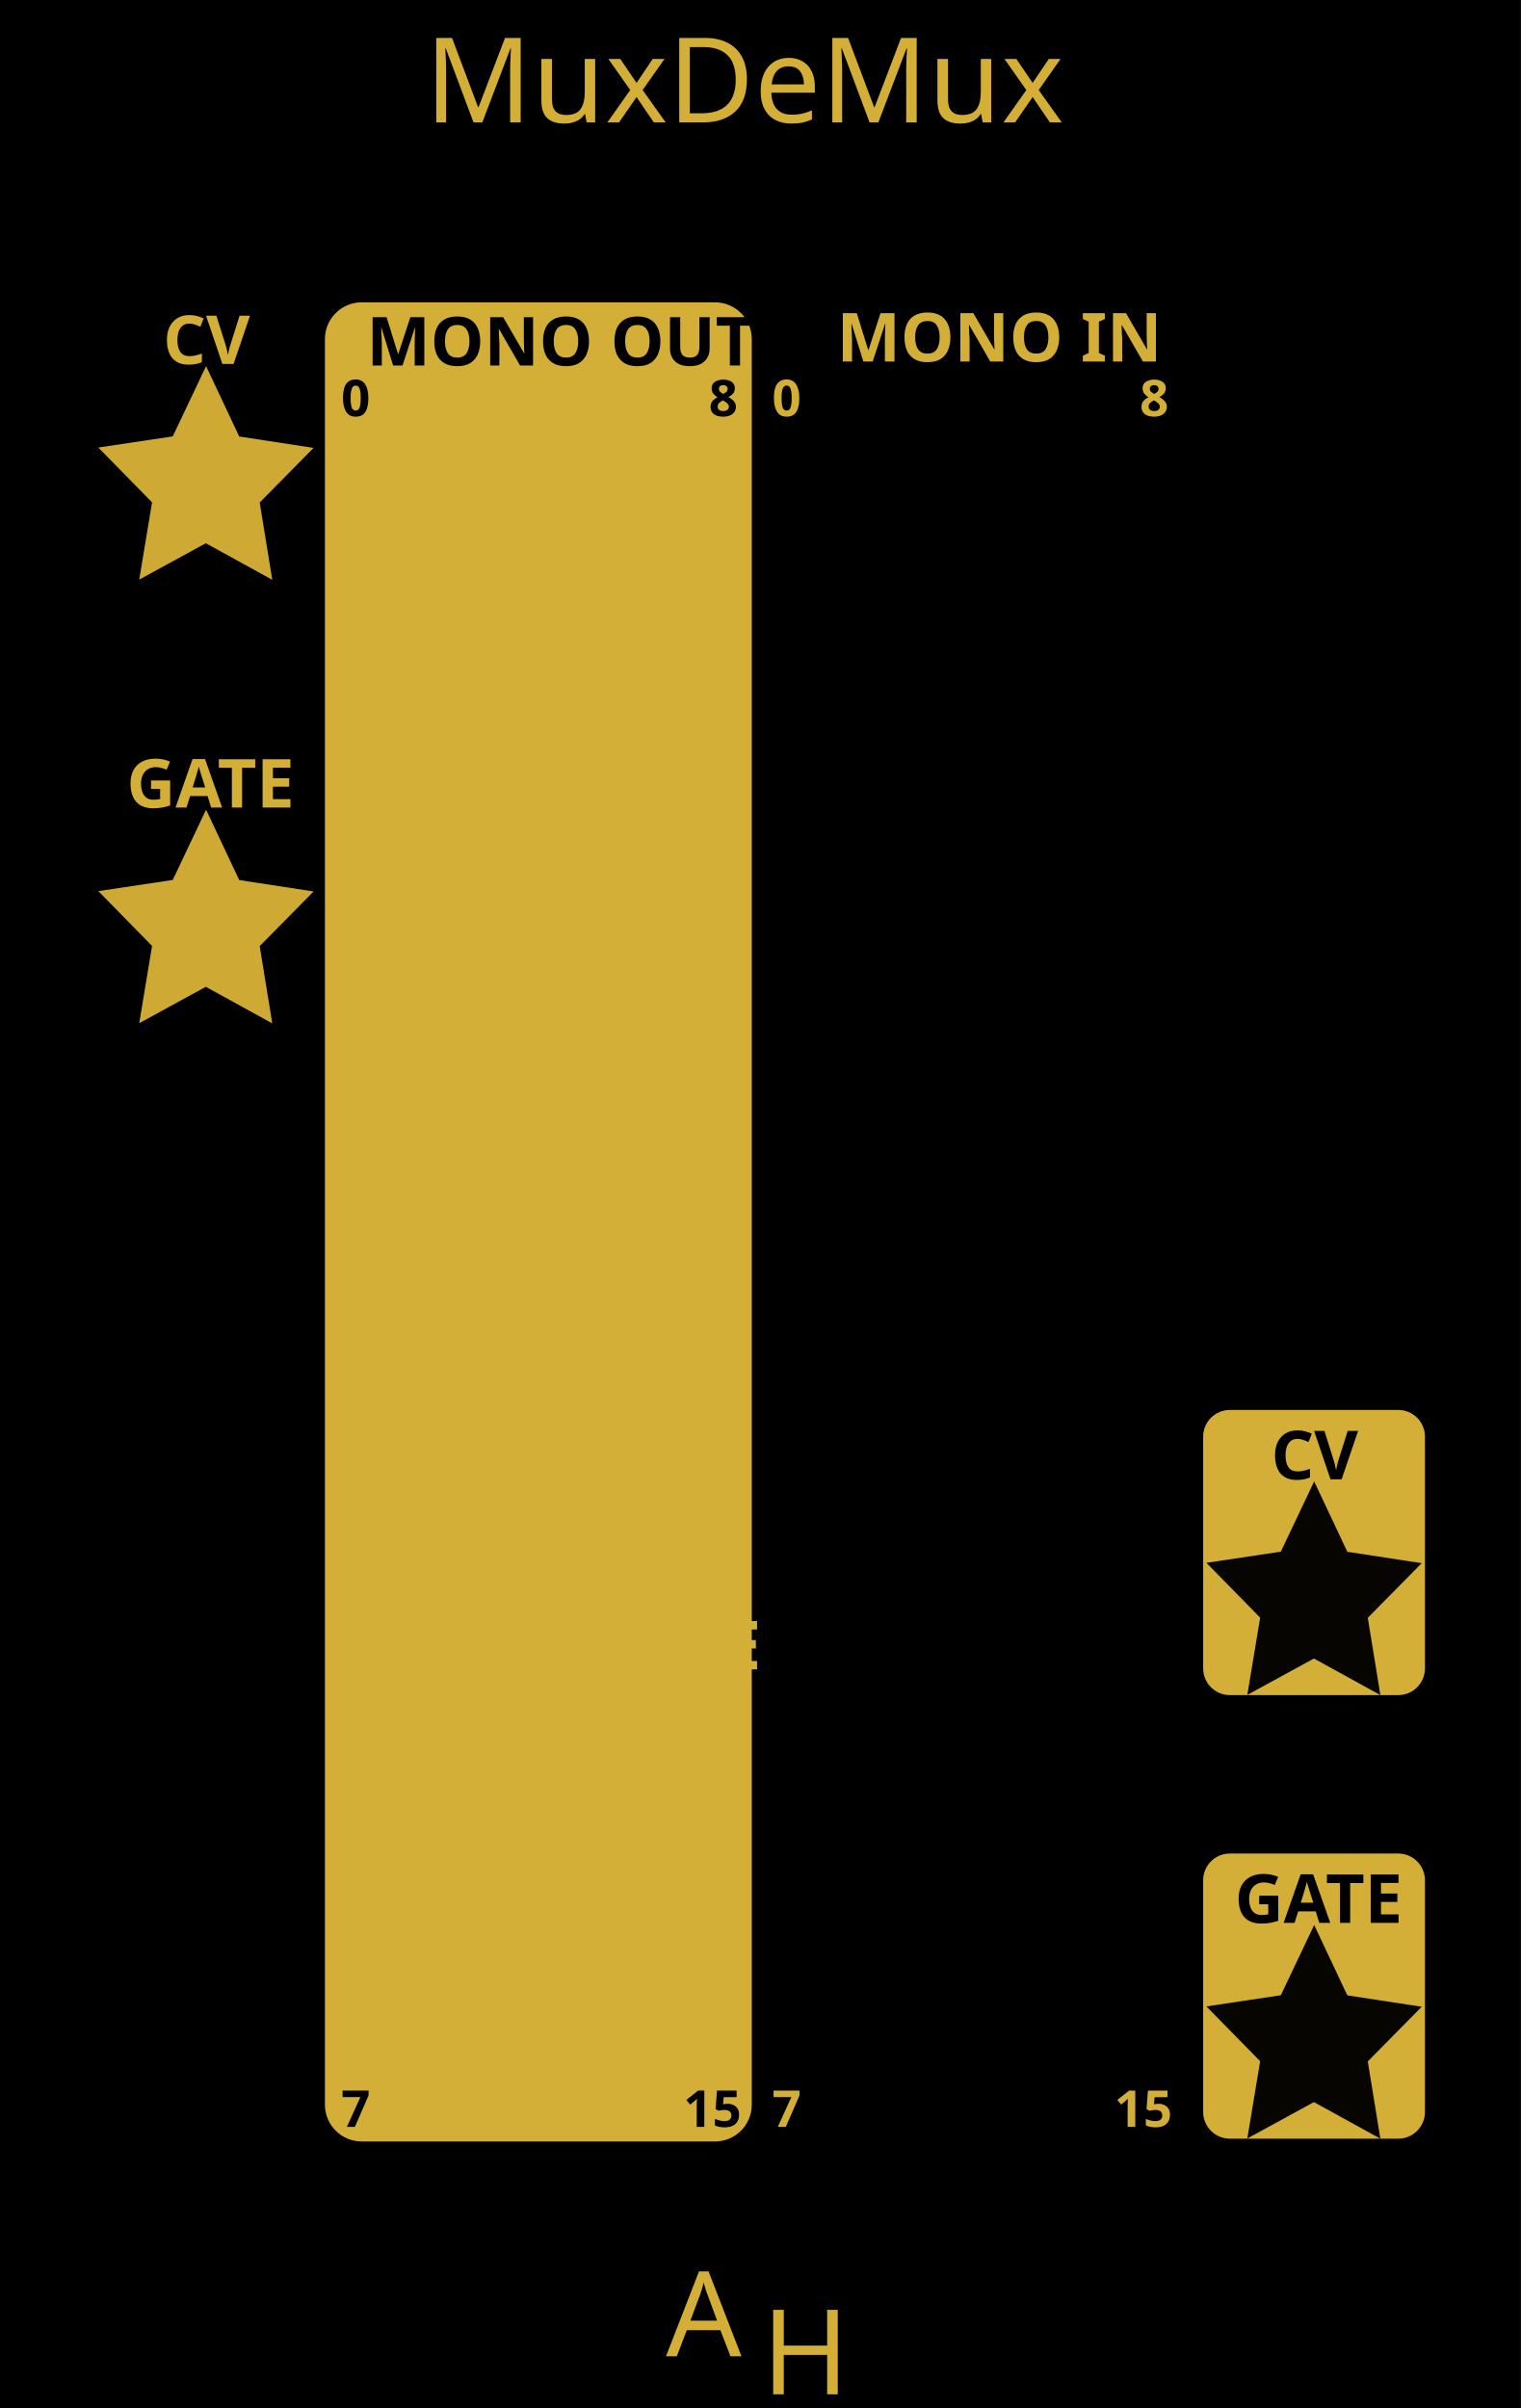
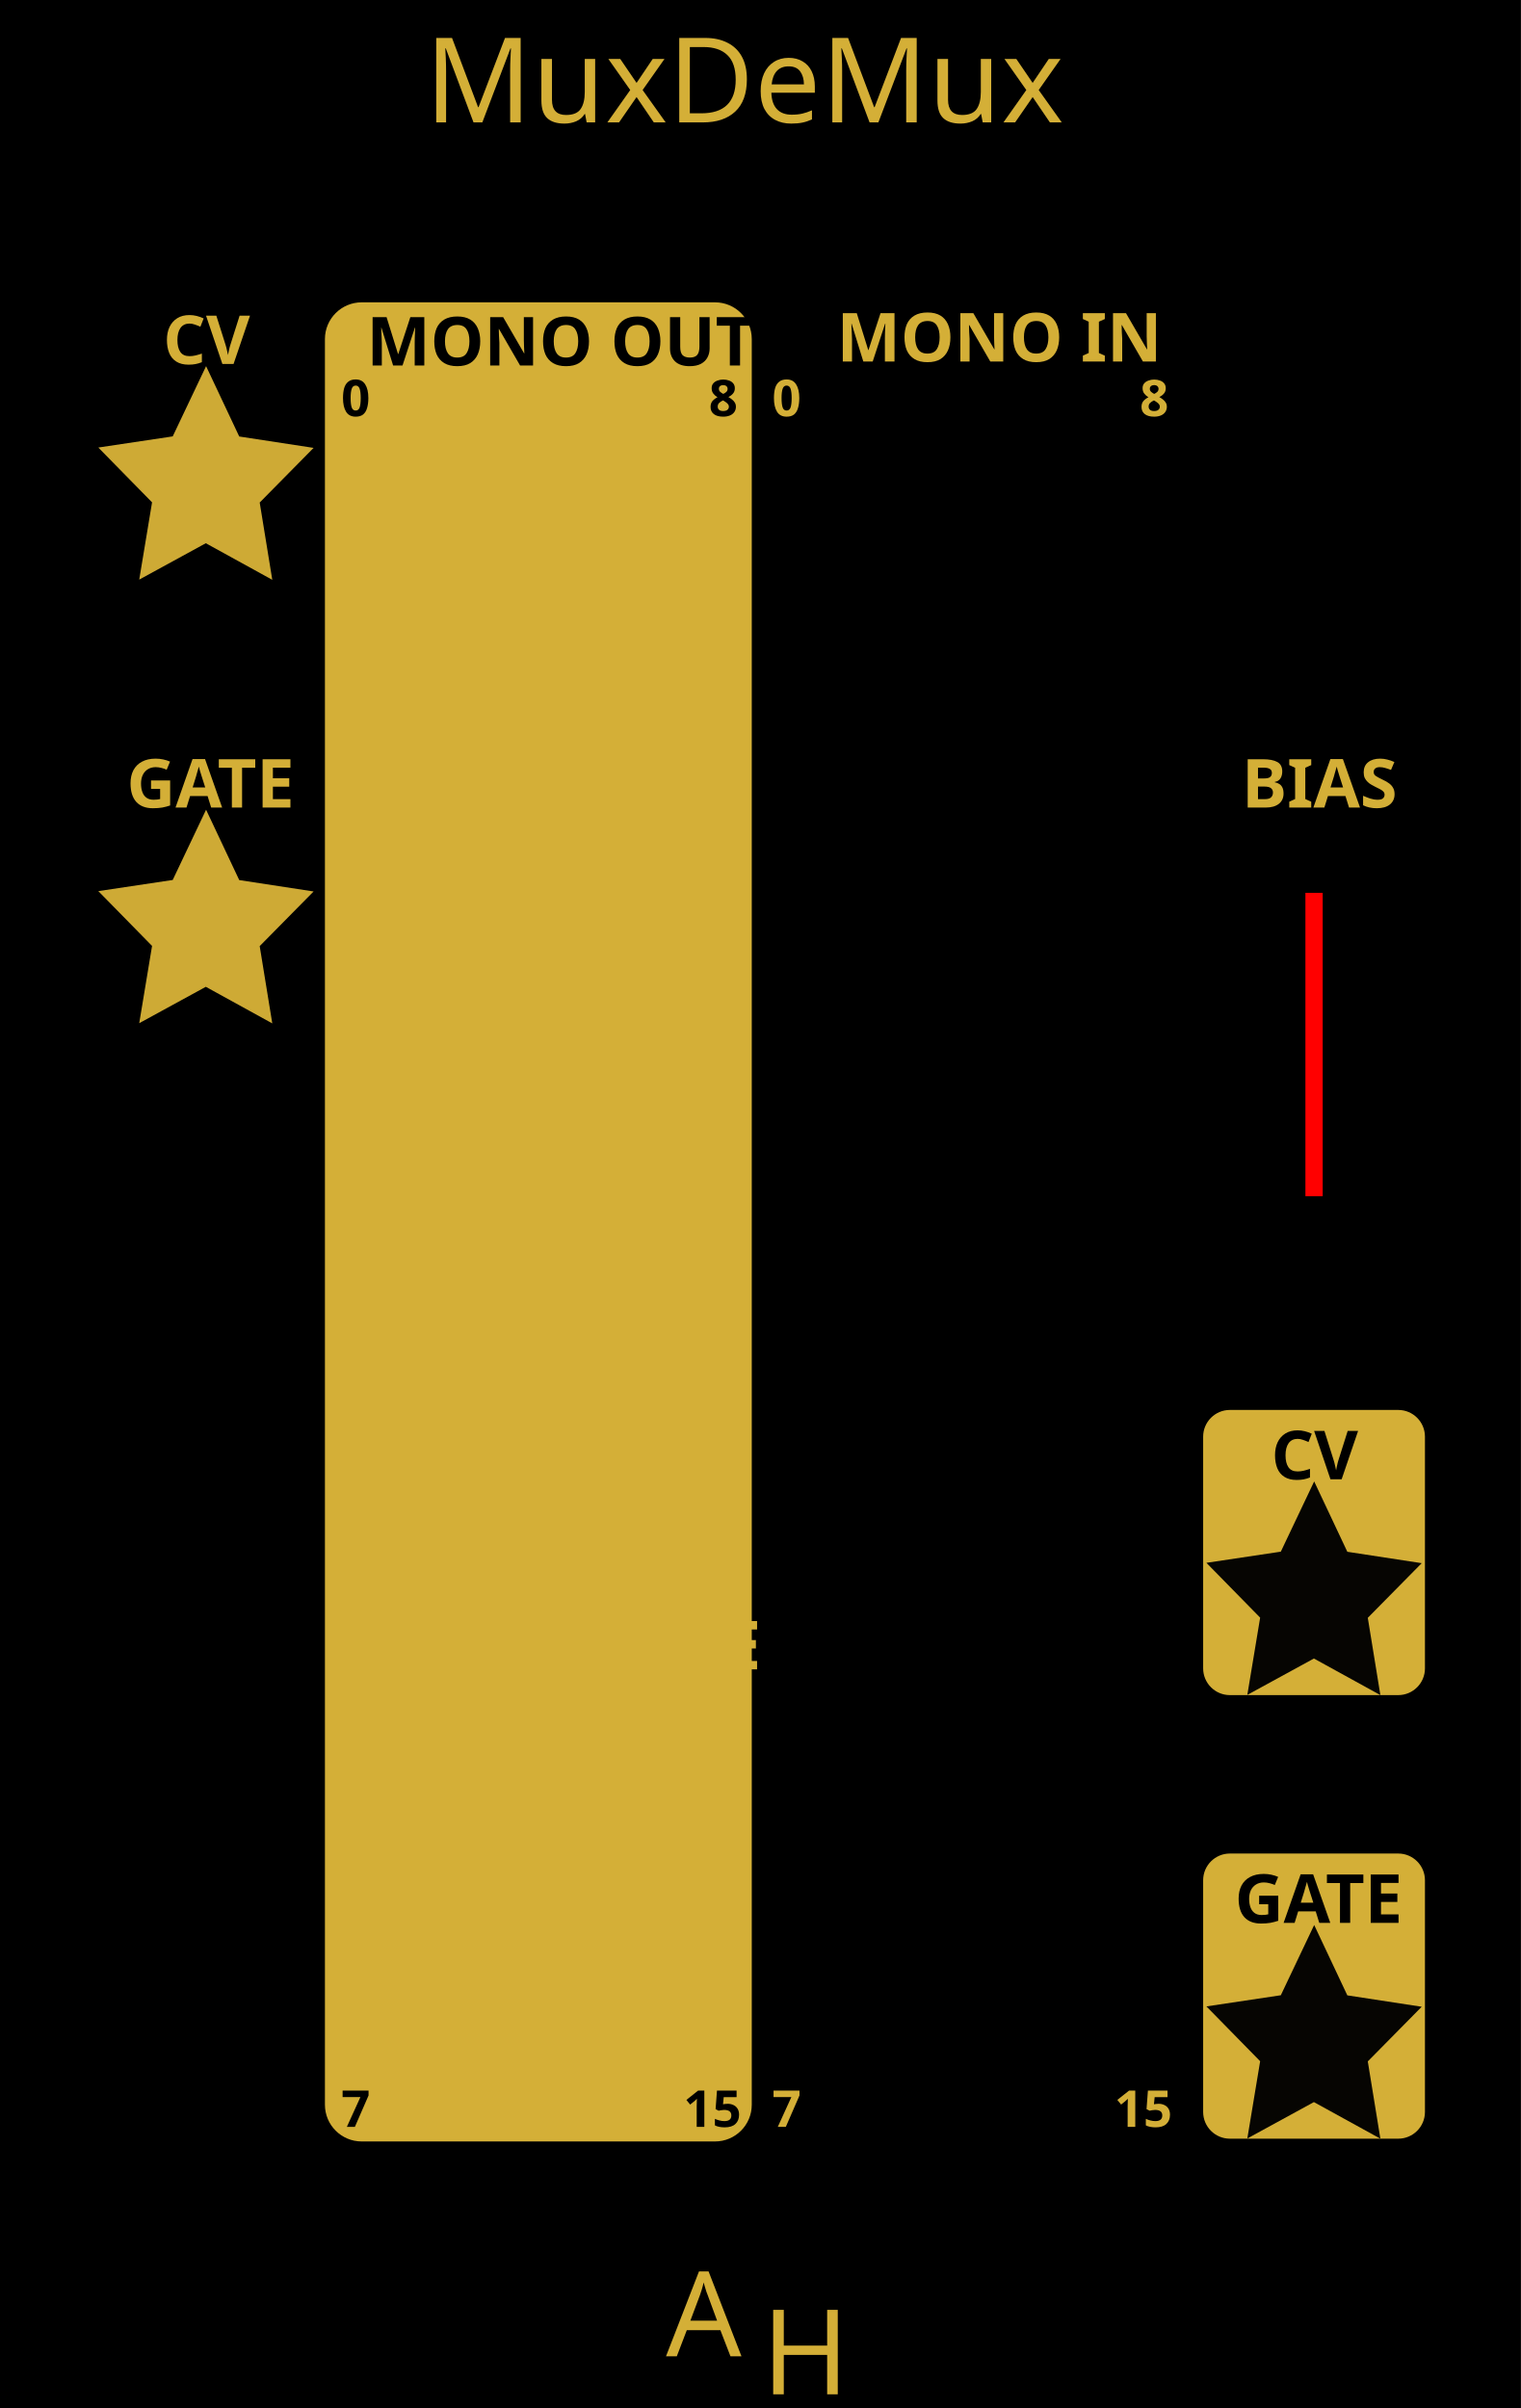
<svg xmlns="http://www.w3.org/2000/svg" xmlns:ns1="http://www.openswatchbook.org/uri/2009/osb" width="240" height="380" id="svg11791" version="1.1">
  <defs id="defs3">
    <marker orient="auto" refY="0" refX="0" id="DotM" style="overflow:visible">
      <path id="path4782" d="m -2.5,-1 c 0,2.76 -2.24,5 -5,5 -2.76,0 -5,-2.24 -5,-5 0,-2.76 2.24,-5 5,-5 2.76,0 5,2.24 5,5 z" style="fill-rule:evenodd;stroke:#000000;stroke-width:1pt" transform="matrix(0.4,0,0,0.4,2.96,0.4)" />
    </marker>
    <marker orient="auto" refY="0" refX="0" id="Arrow1Sstart" style="overflow:visible">
      <path id="path4730" d="M 0,0 5,-5 -12.5,0 5,5 Z" style="fill-rule:evenodd;stroke:#000000;stroke-width:1pt" transform="matrix(0.2,0,0,0.2,1.2,0)" />
    </marker>
    <marker orient="auto" refY="0" refX="0" id="Arrow2Mend" style="overflow:visible">
      <path id="path5158" style="fill-rule:evenodd;stroke-width:0.625;stroke-linejoin:round" d="M 8.719,4.034 -2.207,0.016 8.719,-4.002 c -1.745,2.372 -1.735,5.617 -6e-7,8.035 z" transform="scale(-0.6)" />
    </marker>
    <marker orient="auto" refY="0" refX="0" id="Arrow2Mstart" style="overflow:visible">
      <path id="path5155" style="fill-rule:evenodd;stroke-width:0.625;stroke-linejoin:round" d="M 8.719,4.034 -2.207,0.016 8.719,-4.002 c -1.745,2.372 -1.735,5.617 -6e-7,8.035 z" transform="scale(0.6)" />
    </marker>
    <marker orient="auto" refY="0" refX="0" id="Arrow1Mstart" style="overflow:visible">
      <path id="path6730" d="M 0,0 5,-5 -12.5,0 5,5 Z" style="fill-rule:evenodd;stroke:#000000;stroke-width:1pt" transform="matrix(0.4,0,0,0.4,4,0)" />
    </marker>
    <marker orient="auto" refY="0" refX="0" id="TriangleOutM" style="overflow:visible">
      <path id="path6869" d="M 5.77,0 -2.88,5 V -5 Z" style="fill-rule:evenodd;stroke:#000000;stroke-width:1pt" transform="scale(0.4)" />
    </marker>
    <marker orient="auto" refY="0" refX="0" id="TriangleOutS" style="overflow:visible">
      <path id="path6872" d="M 5.77,0 -2.88,5 V -5 Z" style="fill-rule:evenodd;stroke:#000000;stroke-width:1pt" transform="scale(0.2)" />
    </marker>
    <marker orient="auto" refY="0" refX="0" id="SquareL" style="overflow:visible">
      <path id="path7539" d="M -5,-5 V 5 H 5 V -5 Z" style="fill-rule:evenodd;stroke:#000000;stroke-width:1pt" transform="scale(0.8)" />
    </marker>
    <marker orient="auto" refY="0" refX="0" id="Arrow1Send" style="overflow:visible">
      <path id="path6739" d="M 0,0 5,-5 -12.5,0 5,5 Z" style="fill-rule:evenodd;stroke:#000000;stroke-width:1pt" transform="matrix(-0.2,0,0,-0.2,-1.2,0)" />
    </marker>
    <marker orient="auto" refY="0" refX="0" id="Arrow1Mend" style="overflow:visible">
      <path id="path6733" d="M 0,0 5,-5 -12.5,0 5,5 Z" style="fill-rule:evenodd;stroke:#000000;stroke-width:1pt" transform="matrix(-0.4,0,0,-0.4,-4,0)" />
    </marker>
    <marker orient="auto" refY="0" refX="0" id="Arrow1Lend" style="overflow:visible">
      <path id="path6727" d="M 0,0 5,-5 -12.5,0 5,5 Z" style="fill-rule:evenodd;stroke:#000000;stroke-width:1pt" transform="matrix(-0.8,0,0,-0.8,-10,0)" />
    </marker>
    <filter height="1" width="1" y="0" x="0" id="filter3998" style="color-interpolation-filters:sRGB">
      <feConvolveMatrix order="3 3" kernelMatrix="0 1 0 0 -2 0 0 1 0" in="SourceGraphic" divisor="1" targetX="1" targetY="1" preserveAlpha="true" result="result0" bias="0" id="feConvolveMatrix4000" />
    </filter>
    <filter height="1" width="1" y="0" x="0" id="filter3286" style="color-interpolation-filters:sRGB">
      <feFlood flood-color="rgb(128,128,128)" flood-opacity="0" result="result1" id="feFlood3288" />
      <feBlend result="result2" mode="normal" in2="SourceGraphic" id="feBlend3290" />
      <feComposite k4="0" k3="0" k1="0" result="result3" operator="arithmetic" k2="1" in2="SourceGraphic" id="feComposite3292" />
      <feComposite operator="in" in2="SourceGraphic" id="feComposite3294" />
    </filter>
    <clipPath clipPathUnits="userSpaceOnUse" id="clipPath6603">
      <path d="M 402,402 H 9515 V 13631 H 402 Z" id="path6605" style="clip-rule:evenodd" />
    </clipPath>
    <clipPath clipPathUnits="userSpaceOnUse" id="clipPath6613">
      <path d="M 402,402 H 9515 V 13631 H 402 Z" id="path6615" style="clip-rule:evenodd" />
    </clipPath>
    <clipPath clipPathUnits="userSpaceOnUse" id="clipPath6619">
      <path d="M 614,402 H 9303 V 6057 H 614 Z" id="path6621" style="clip-rule:evenodd" />
    </clipPath>
    <clipPath clipPathUnits="userSpaceOnUse" id="clipPath6290">
      <path d="M 402,402 H 9515 V 13631 H 402 Z" id="path6292" style="clip-rule:evenodd" />
    </clipPath>
    <clipPath clipPathUnits="userSpaceOnUse" id="clipPath6300">
      <path d="M 402,402 H 9515 V 13631 H 402 Z" id="path6302" style="clip-rule:evenodd" />
    </clipPath>
    <clipPath clipPathUnits="userSpaceOnUse" id="clipPath6306">
      <path d="M 614,402 H 9303 V 6655 H 614 Z" id="path6308" style="clip-rule:evenodd" />
    </clipPath>
    <clipPath clipPathUnits="userSpaceOnUse" id="clipPath5977">
      <path d="M 402,402 H 9515 V 13631 H 402 Z" id="path5979" style="clip-rule:evenodd" />
    </clipPath>
    <clipPath clipPathUnits="userSpaceOnUse" id="clipPath5987">
      <path d="M 402,402 H 9515 V 13631 H 402 Z" id="path5989" style="clip-rule:evenodd" />
    </clipPath>
    <clipPath clipPathUnits="userSpaceOnUse" id="clipPath5993">
      <path d="M 614,402 H 9303 V 6645 H 614 Z" id="path5995" style="clip-rule:evenodd" />
    </clipPath>
    <clipPath clipPathUnits="userSpaceOnUse" id="clipPath5664">
      <path d="M 402,402 H 9515 V 13631 H 402 Z" id="path5666" style="clip-rule:evenodd" />
    </clipPath>
    <clipPath clipPathUnits="userSpaceOnUse" id="clipPath5674">
      <path d="M 402,402 H 9515 V 13631 H 402 Z" id="path5676" style="clip-rule:evenodd" />
    </clipPath>
    <clipPath clipPathUnits="userSpaceOnUse" id="clipPath5680">
      <path d="M 614,402 H 9303 V 6655 H 614 Z" id="path5682" style="clip-rule:evenodd" />
    </clipPath>
    <clipPath clipPathUnits="userSpaceOnUse" id="clipPath5363">
      <path d="M 402,402 H 9515 V 13631 H 402 Z" id="path5365" style="clip-rule:evenodd" />
    </clipPath>
    <clipPath clipPathUnits="userSpaceOnUse" id="clipPath5373">
      <path d="M 402,402 H 9515 V 13631 H 402 Z" id="path5375" style="clip-rule:evenodd" />
    </clipPath>
    <clipPath clipPathUnits="userSpaceOnUse" id="clipPath5379">
      <path d="M 614,402 H 9303 V 6051 H 614 Z" id="path5381" style="clip-rule:evenodd" />
    </clipPath>
    <clipPath clipPathUnits="userSpaceOnUse" id="clipPath5062">
      <path d="M 402,402 H 9515 V 13631 H 402 Z" id="path5064" style="clip-rule:evenodd" />
    </clipPath>
    <clipPath clipPathUnits="userSpaceOnUse" id="clipPath5072">
      <path d="M 402,402 H 9515 V 13631 H 402 Z" id="path5074" style="clip-rule:evenodd" />
    </clipPath>
    <clipPath clipPathUnits="userSpaceOnUse" id="clipPath5078">
      <path d="M 614,402 H 9303 V 6051 H 614 Z" id="path5080" style="clip-rule:evenodd" />
    </clipPath>
    <clipPath clipPathUnits="userSpaceOnUse" id="clipPath4761">
      <path d="M 402,402 H 9515 V 13631 H 402 Z" id="path4763" style="clip-rule:evenodd" />
    </clipPath>
    <clipPath clipPathUnits="userSpaceOnUse" id="clipPath4771">
      <path d="M 402,402 H 9515 V 13631 H 402 Z" id="path4773" style="clip-rule:evenodd" />
    </clipPath>
    <clipPath clipPathUnits="userSpaceOnUse" id="clipPath4777">
      <path d="M 614,402 H 9303 V 6051 H 614 Z" id="path4779" style="clip-rule:evenodd" />
    </clipPath>
    <clipPath clipPathUnits="userSpaceOnUse" id="clipPath4159">
      <path d="M 402,402 H 9515 V 13631 H 402 Z" id="path4161" style="clip-rule:evenodd" />
    </clipPath>
    <clipPath clipPathUnits="userSpaceOnUse" id="clipPath4169">
      <path d="M 402,402 H 9515 V 13631 H 402 Z" id="path4171" style="clip-rule:evenodd" />
    </clipPath>
    <clipPath clipPathUnits="userSpaceOnUse" id="clipPath4175">
      <path d="M 614,402 H 9303 V 6051 H 614 Z" id="path4177" style="clip-rule:evenodd" />
    </clipPath>
    <linearGradient ns1:paint="solid" id="linearGradient8170">
      <stop id="stop8172" offset="0" style="stop-color:#000000;stop-opacity:1;" />
    </linearGradient>
    <filter height="1" width="1" y="0" x="0" id="filter3998-0" style="color-interpolation-filters:sRGB">
      <feConvolveMatrix order="3 3" kernelMatrix="0 1 0 0 -2 0 0 1 0" in="SourceGraphic" divisor="1" targetX="1" targetY="1" preserveAlpha="true" result="result0" bias="0" id="feConvolveMatrix4000-2" />
    </filter>
    <filter height="1" width="1" y="0" x="0" id="filter3286-2" style="color-interpolation-filters:sRGB">
      <feFlood flood-color="rgb(128,128,128)" flood-opacity="0" result="result1" id="feFlood3288-2" />
      <feBlend result="result2" mode="normal" in2="SourceGraphic" id="feBlend3290-7" />
      <feComposite k4="0" k3="0" k1="0" result="result3" operator="arithmetic" k2="1" in2="SourceGraphic" id="feComposite3292-9" />
      <feComposite operator="in" in2="SourceGraphic" id="feComposite3294-7" />
    </filter>
    <clipPath clipPathUnits="userSpaceOnUse" id="clipPath6603-6">
      <path d="M 402,402 H 9515 V 13631 H 402 Z" id="path6605-9" style="clip-rule:evenodd" />
    </clipPath>
    <clipPath clipPathUnits="userSpaceOnUse" id="clipPath6613-4">
      <path d="M 402,402 H 9515 V 13631 H 402 Z" id="path6615-8" style="clip-rule:evenodd" />
    </clipPath>
    <clipPath clipPathUnits="userSpaceOnUse" id="clipPath6619-1">
      <path d="M 614,402 H 9303 V 6057 H 614 Z" id="path6621-7" style="clip-rule:evenodd" />
    </clipPath>
    <clipPath clipPathUnits="userSpaceOnUse" id="clipPath6290-7">
      <path d="M 402,402 H 9515 V 13631 H 402 Z" id="path6292-5" style="clip-rule:evenodd" />
    </clipPath>
    <clipPath clipPathUnits="userSpaceOnUse" id="clipPath6300-0">
      <path d="M 402,402 H 9515 V 13631 H 402 Z" id="path6302-9" style="clip-rule:evenodd" />
    </clipPath>
    <clipPath clipPathUnits="userSpaceOnUse" id="clipPath6306-6">
      <path d="M 614,402 H 9303 V 6655 H 614 Z" id="path6308-7" style="clip-rule:evenodd" />
    </clipPath>
    <clipPath clipPathUnits="userSpaceOnUse" id="clipPath5977-5">
      <path d="M 402,402 H 9515 V 13631 H 402 Z" id="path5979-9" style="clip-rule:evenodd" />
    </clipPath>
    <clipPath clipPathUnits="userSpaceOnUse" id="clipPath5987-8">
      <path d="M 402,402 H 9515 V 13631 H 402 Z" id="path5989-4" style="clip-rule:evenodd" />
    </clipPath>
    <clipPath clipPathUnits="userSpaceOnUse" id="clipPath5993-8">
      <path d="M 614,402 H 9303 V 6645 H 614 Z" id="path5995-7" style="clip-rule:evenodd" />
    </clipPath>
    <clipPath clipPathUnits="userSpaceOnUse" id="clipPath5664-9">
      <path d="M 402,402 H 9515 V 13631 H 402 Z" id="path5666-9" style="clip-rule:evenodd" />
    </clipPath>
    <clipPath clipPathUnits="userSpaceOnUse" id="clipPath5674-5">
      <path d="M 402,402 H 9515 V 13631 H 402 Z" id="path5676-5" style="clip-rule:evenodd" />
    </clipPath>
    <clipPath clipPathUnits="userSpaceOnUse" id="clipPath5680-8">
      <path d="M 614,402 H 9303 V 6655 H 614 Z" id="path5682-9" style="clip-rule:evenodd" />
    </clipPath>
    <clipPath clipPathUnits="userSpaceOnUse" id="clipPath5363-3">
      <path d="M 402,402 H 9515 V 13631 H 402 Z" id="path5365-2" style="clip-rule:evenodd" />
    </clipPath>
    <clipPath clipPathUnits="userSpaceOnUse" id="clipPath5373-7">
      <path d="M 402,402 H 9515 V 13631 H 402 Z" id="path5375-5" style="clip-rule:evenodd" />
    </clipPath>
    <clipPath clipPathUnits="userSpaceOnUse" id="clipPath5379-4">
      <path d="M 614,402 H 9303 V 6051 H 614 Z" id="path5381-8" style="clip-rule:evenodd" />
    </clipPath>
    <clipPath clipPathUnits="userSpaceOnUse" id="clipPath5062-2">
      <path d="M 402,402 H 9515 V 13631 H 402 Z" id="path5064-2" style="clip-rule:evenodd" />
    </clipPath>
    <clipPath clipPathUnits="userSpaceOnUse" id="clipPath5072-4">
      <path d="M 402,402 H 9515 V 13631 H 402 Z" id="path5074-9" style="clip-rule:evenodd" />
    </clipPath>
    <clipPath clipPathUnits="userSpaceOnUse" id="clipPath5078-8">
      <path d="M 614,402 H 9303 V 6051 H 614 Z" id="path5080-7" style="clip-rule:evenodd" />
    </clipPath>
    <clipPath clipPathUnits="userSpaceOnUse" id="clipPath4761-5">
      <path d="M 402,402 H 9515 V 13631 H 402 Z" id="path4763-2" style="clip-rule:evenodd" />
    </clipPath>
    <clipPath clipPathUnits="userSpaceOnUse" id="clipPath4771-1">
      <path d="M 402,402 H 9515 V 13631 H 402 Z" id="path4773-7" style="clip-rule:evenodd" />
    </clipPath>
    <clipPath clipPathUnits="userSpaceOnUse" id="clipPath4777-0">
      <path d="M 614,402 H 9303 V 6051 H 614 Z" id="path4779-9" style="clip-rule:evenodd" />
    </clipPath>
    <clipPath clipPathUnits="userSpaceOnUse" id="clipPath4159-1">
      <path d="M 402,402 H 9515 V 13631 H 402 Z" id="path4161-2" style="clip-rule:evenodd" />
    </clipPath>
    <clipPath clipPathUnits="userSpaceOnUse" id="clipPath4169-5">
      <path d="M 402,402 H 9515 V 13631 H 402 Z" id="path4171-5" style="clip-rule:evenodd" />
    </clipPath>
    <clipPath clipPathUnits="userSpaceOnUse" id="clipPath4175-8">
      <path d="M 614,402 H 9303 V 6051 H 614 Z" id="path4177-8" style="clip-rule:evenodd" />
    </clipPath>
    <linearGradient ns1:paint="solid" id="linearGradient8170-5">
      <stop id="stop8172-0" offset="0" style="stop-color:#000000;stop-opacity:1;" />
    </linearGradient>
    <clipPath id="clip89">
      <rect id="rect4864" height="19" width="18" x="0" y="0" />
    </clipPath>
    <clipPath id="clip90">
      <path id="path4861" d="m 0.898,0.129 h 16.25 v 17.883 h -16.25 z m 0,0" />
    </clipPath>
    <mask id="mask44">
      <g transform="matrix(0.2645833,0,0,0.2645833,89.35879,128.5777)" id="g4858" style="filter:url(#alpha)">
        <rect id="rect4856" style="fill:#000000;fill-opacity:0.15;stroke:none" height="3351.5" width="3052.87" y="0" x="0" />
      </g>
    </mask>
    <filter height="1" width="1" y="0" x="0" filterUnits="objectBoundingBox" id="alpha">
      <feColorMatrix id="feColorMatrix4149" values="0 0 0 0 1 0 0 0 0 1 0 0 0 0 1 0 0 0 1 0" in="SourceGraphic" type="matrix" />
    </filter>
    <clipPath id="clipPath17821">
      <rect id="rect17819" height="19" width="18" x="0" y="0" />
    </clipPath>
    <clipPath id="clipPath17825">
      <path id="path17823" d="m 0.898,0.129 h 16.25 v 17.883 h -16.25 z m 0,0" />
    </clipPath>
    <clipPath id="clip87">
      <rect id="rect4848" height="26" width="24" x="0" y="0" />
    </clipPath>
    <clipPath id="clip88">
      <path id="path4845" d="m 0.684,0.922 h 22.68 v 24.938 H 0.684 Z m 0,0" />
    </clipPath>
    <mask id="mask43">
      <g transform="matrix(0.2645833,0,0,0.2645833,89.35879,128.5777)" id="g4842" style="filter:url(#alpha)">
        <rect id="rect4840" style="fill:#000000;fill-opacity:0.15;stroke:none" height="3351.5" width="3052.87" y="0" x="0" />
      </g>
    </mask>
    <filter height="1" width="1" y="0" x="0" filterUnits="objectBoundingBox" id="filter17836">
      <feColorMatrix id="feColorMatrix17834" values="0 0 0 0 1 0 0 0 0 1 0 0 0 0 1 0 0 0 1 0" in="SourceGraphic" type="matrix" />
    </filter>
    <clipPath id="clipPath17840">
      <rect id="rect17838" height="26" width="24" x="0" y="0" />
    </clipPath>
    <clipPath id="clipPath17844">
      <path id="path17842" d="m 0.684,0.922 h 22.68 v 24.938 H 0.684 Z m 0,0" />
    </clipPath>
  </defs>
  <g id="layer2" style="display:inline" transform="translate(0.01175524,-74.38676)">
    <rect style="fill:#000000;fill-opacity:1;stroke-width:16.21" id="rect7953" width="240" height="380" x="-0.012" y="74.387" ry="0" />
    <g style="font-style:normal;font-variant:normal;font-weight:bold;font-stretch:condensed;font-size:24px;line-height:125%;font-family:Miso;-inkscape-font-specification:'Miso Bold Condensed';letter-spacing:-0.06px;word-spacing:0px;fill:#000000;fill-opacity:1;stroke:none" id="text4395" transform="matrix(0.8346288,0,0,0.8346288,-0.00194398,75.14247)" />
    <g transform="matrix(0.8346288,0,0,0.8346288,-0.00194398,76.32542)" style="font-style:normal;font-variant:normal;font-weight:normal;font-stretch:normal;font-size:16px;line-height:125%;font-family:Nasalization;-inkscape-font-specification:Nasalization;letter-spacing:0px;word-spacing:0px;fill:#000000;fill-opacity:1;stroke:none" id="text20106" />
    <g style="font-style:normal;font-variant:normal;font-weight:bold;font-stretch:condensed;font-size:14px;line-height:125%;font-family:Miso;-inkscape-font-specification:'Miso Bold Condensed';letter-spacing:-0.06px;word-spacing:0px;fill:#000000;fill-opacity:1;stroke:none" id="flowRoot7367" transform="matrix(0.8346288,0,0,0.8346288,-0.00194398,75.14247)" />
    <g transform="matrix(0.8346288,0,0,0.8346288,-0.00194398,76.32542)" style="font-style:normal;font-variant:normal;font-weight:bold;font-stretch:condensed;font-size:14px;line-height:125%;font-family:Miso;-inkscape-font-specification:'Miso Bold Condensed';letter-spacing:0px;word-spacing:0px;fill:#000000;fill-opacity:1;stroke:none" id="text10240" />
    <g style="display:inline;fill:#ffffff;fill-opacity:1" transform="matrix(0.8346288,0,0,0.8346288,-34.48847,235.1078)" id="g4020" />
    <text id="text7961" y="93.702" x="67.019" style="font-style:normal;font-weight:normal;font-size:40px;line-height:1.25;font-family:sans-serif;letter-spacing:0px;word-spacing:0px;fill:#d4af37;fill-opacity:1;stroke:none" xml:space="preserve">
      <tspan style="font-style:normal;font-variant:normal;font-weight:normal;font-stretch:normal;font-size:18.667px;font-family:'Cooper Black';-inkscape-font-specification:'Cooper Black, Normal';font-variant-ligatures:normal;font-variant-caps:normal;font-variant-numeric:normal;font-feature-settings:normal;text-align:start;writing-mode:lr-tb;text-anchor:start;fill:#d4af37;fill-opacity:1" y="93.702" x="67.019" id="tspan7959">MuxDeMux</tspan>
    </text>
    <text xml:space="preserve" style="font-style:normal;font-weight:normal;font-size:40px;line-height:1.25;font-family:sans-serif;letter-spacing:0px;word-spacing:0px;fill:#000000;fill-opacity:1;stroke:none" x="112.307" y="441.102" id="text6045">
      <tspan id="tspan6043" x="112.307" y="477.595" />
    </text>
    <g id="g6059" transform="translate(-0.8833256,1.500498)">
      <text id="text6049" y="444.725" x="105.966" style="font-style:normal;font-weight:normal;font-size:40px;line-height:1.25;font-family:sans-serif;letter-spacing:0px;word-spacing:0px;fill:#000000;fill-opacity:1;stroke:none" xml:space="preserve">
        <tspan style="font-style:normal;font-variant:normal;font-weight:normal;font-stretch:normal;font-size:18.667px;font-family:'Cooper Black';-inkscape-font-specification:'Cooper Black, Normal';font-variant-ligatures:normal;font-variant-caps:normal;font-variant-numeric:normal;font-feature-settings:normal;text-align:start;writing-mode:lr-tb;text-anchor:start;fill:#d4af37;fill-opacity:1" y="444.725" x="105.966" id="tspan6047">A</tspan>
      </text>
      <text xml:space="preserve" style="font-style:normal;font-weight:normal;font-size:40px;line-height:1.25;font-family:sans-serif;letter-spacing:0px;word-spacing:0px;fill:#000000;fill-opacity:1;stroke:none" x="121.066" y="450.725" id="text6053">
        <tspan id="tspan6051" x="121.066" y="450.725" style="font-style:normal;font-variant:normal;font-weight:normal;font-stretch:normal;font-size:18.667px;font-family:'Cooper Black';-inkscape-font-specification:'Cooper Black, Normal';font-variant-ligatures:normal;font-variant-caps:normal;font-variant-numeric:normal;font-feature-settings:normal;text-align:start;writing-mode:lr-tb;text-anchor:start;fill:#d4af37;fill-opacity:1">H</tspan>
      </text>
    </g>
    <text xml:space="preserve" style="font-style:normal;font-variant:normal;font-weight:normal;font-stretch:normal;font-size:40px;line-height:1.25;font-family:Eurostile;-inkscape-font-specification:Eurostile;letter-spacing:0px;word-spacing:0px;fill:#000000;fill-opacity:1;stroke:none" x="-101.724" y="196.235" id="text18936">
      <tspan id="tspan18934" x="-101.724" y="231.995" />
    </text>
    <text xml:space="preserve" style="font-style:normal;font-weight:normal;font-size:37.333px;line-height:1.25;font-family:sans-serif;letter-spacing:0px;word-spacing:0px;fill:#d4af37;fill-opacity:1;stroke:none" x="40.735" y="207.953" id="text22752">
      <tspan id="tspan22750" x="40.735" y="242.013" />
    </text>
    <text xml:space="preserve" style="font-style:normal;font-weight:normal;font-size:37.333px;line-height:1.25;font-family:sans-serif;letter-spacing:0px;word-spacing:0px;fill:#000000;fill-opacity:1;stroke:none" x="70.716" y="348.295" id="text22756">
      <tspan id="tspan22754" x="70.716" y="382.355" style="fill:#d4af37;fill-opacity:1" />
    </text>
    <flowRoot xml:space="preserve" id="flowRoot1122" style="fill:black;fill-opacity:1;stroke:none;font-family:sans-serif;font-style:normal;font-weight:normal;font-size:37.333px;line-height:1.25;letter-spacing:0px;word-spacing:0px">
      <flowRegion id="flowRegion1124">
        <rect id="rect1126" width="366.836" height="465.127" x="-64.503" y="-35.543" />
      </flowRegion>
      <flowPara id="flowPara1128" />
    </flowRoot>
    <text id="text10558" y="337.824" x="87.663" style="font-style:normal;font-weight:normal;font-size:40px;line-height:1.25;font-family:sans-serif;letter-spacing:0px;word-spacing:0px;display:inline;fill:#d4af37;fill-opacity:1;stroke:none" xml:space="preserve">
      <tspan style="font-style:normal;font-variant:normal;font-weight:bold;font-stretch:normal;font-size:10.667px;font-family:Eurostile;-inkscape-font-specification:'Eurostile, Bold';font-variant-ligatures:normal;font-variant-caps:normal;font-variant-numeric:normal;font-feature-settings:normal;text-align:start;writing-mode:lr-tb;text-anchor:start;fill:#d4af37;fill-opacity:1" y="337.824" x="87.663" id="tspan10556">MODE</tspan>
    </text>
    <text xml:space="preserve" style="font-style:normal;font-weight:normal;font-size:40px;line-height:1.25;font-family:sans-serif;letter-spacing:0px;word-spacing:0px;display:inline;fill:#d4af37;fill-opacity:1;stroke:none" x="132.029" y="131.435" id="text1150">
      <tspan id="tspan1148" x="132.029" y="131.435" style="font-style:normal;font-variant:normal;font-weight:bold;font-stretch:normal;font-size:10.667px;font-family:Eurostile;-inkscape-font-specification:'Eurostile, Bold';font-variant-ligatures:normal;font-variant-caps:normal;font-variant-numeric:normal;font-feature-settings:normal;text-align:start;writing-mode:lr-tb;text-anchor:start;fill:#d4af37;fill-opacity:1">MONO IN</tspan>
    </text>
    <rect style="display:inline;fill:#d4af37;fill-opacity:1;stroke-width:0.785" id="rect10536" width="35" height="45" x="189.841" y="-411.887" ry="4.219" transform="scale(1,-1)" />
    <text id="text10544" y="377.824" x="194.815" style="font-style:normal;font-weight:normal;font-size:40px;line-height:1.25;font-family:sans-serif;letter-spacing:0px;word-spacing:0px;display:inline;fill:#000000;fill-opacity:1;stroke:none" xml:space="preserve">
      <tspan style="font-style:normal;font-variant:normal;font-weight:bold;font-stretch:normal;font-size:10.667px;font-family:Eurostile;-inkscape-font-specification:'Eurostile, Bold';font-variant-ligatures:normal;font-variant-caps:normal;font-variant-numeric:normal;font-feature-settings:normal;text-align:start;writing-mode:lr-tb;text-anchor:start;fill:#000000;fill-opacity:1" y="377.824" x="194.815" id="tspan10542">GATE</tspan>
    </text>
    <path style="display:inline;opacity:0.97;fill:#000000;fill-opacity:1;stroke:none;stroke-width:0.5;stroke-miterlimit:4;stroke-dasharray:none;stroke-opacity:1" id="path1433" d="m 76.627,232.541 -3.138,9.254 5.844,7.831 -9.77,-0.125 -5.642,7.978 -2.9,-9.331 -9.331,-2.9 7.978,-5.642 -0.125,-9.77 7.831,5.844 z" transform="matrix(1.080672,0.5766521,-0.552785,1.127332,270.0639,84.72843)" />
    <rect transform="scale(1,-1)" ry="4.219" y="-165.887" x="14.988" height="45" width="35" id="rect10546" style="display:inline;fill:#000000;fill-opacity:1;stroke-width:0.785" />
    <text xml:space="preserve" style="font-style:normal;font-weight:normal;font-size:40px;line-height:1.25;font-family:sans-serif;letter-spacing:0px;word-spacing:0px;display:inline;fill:#d4af37;fill-opacity:1;stroke:none" x="25.704" y="131.824" id="text10554">
      <tspan id="tspan10552" x="25.704" y="131.824" style="font-style:normal;font-variant:normal;font-weight:bold;font-stretch:normal;font-size:10.667px;font-family:Eurostile;-inkscape-font-specification:'Eurostile, Bold';font-variant-ligatures:normal;font-variant-caps:normal;font-variant-numeric:normal;font-feature-settings:normal;text-align:start;writing-mode:lr-tb;text-anchor:start;fill:#d4af37;fill-opacity:1">CV</tspan>
    </text>
    <path transform="matrix(1.080672,0.5766521,-0.552785,1.127332,95.21086,-161.2716)" d="m 76.627,232.541 -3.138,9.254 5.844,7.831 -9.77,-0.125 -5.642,7.978 -2.9,-9.331 -9.331,-2.9 7.978,-5.642 -0.125,-9.77 7.831,5.844 z" id="path8938" style="display:inline;opacity:0.97;fill:#d4af37;fill-opacity:1;stroke:none;stroke-width:0.5;stroke-miterlimit:4;stroke-dasharray:none;stroke-opacity:1" />
    <rect transform="scale(1,-1)" ry="5.799" y="-412.325" x="51.26" height="290.228" width="67.355" id="rect1115" style="fill:#d4af37;fill-opacity:1;stroke-width:2.766" />
    <text xml:space="preserve" style="font-style:normal;font-weight:normal;font-size:40px;line-height:1.25;font-family:sans-serif;letter-spacing:0px;word-spacing:0px;display:inline;fill:#000000;fill-opacity:1;stroke:none" x="57.833" y="132.064" id="text1150-2">
      <tspan id="tspan1148-0" x="57.833" y="132.064" style="font-style:normal;font-variant:normal;font-weight:bold;font-stretch:normal;font-size:10.667px;font-family:Eurostile;-inkscape-font-specification:'Eurostile, Bold';font-variant-ligatures:normal;font-variant-caps:normal;font-variant-numeric:normal;font-feature-settings:normal;text-align:start;writing-mode:lr-tb;text-anchor:start;fill:#000000;fill-opacity:1">MONO OUT</tspan>
    </text>
    <text id="text1106" y="140.064" x="53.833" style="font-style:normal;font-weight:normal;font-size:40px;line-height:1.25;font-family:sans-serif;letter-spacing:0px;word-spacing:0px;display:inline;fill:#000000;fill-opacity:1;stroke:none" xml:space="preserve">
      <tspan style="font-style:normal;font-variant:normal;font-weight:bold;font-stretch:normal;font-size:8px;font-family:Eurostile;-inkscape-font-specification:'Eurostile, Bold';font-variant-ligatures:normal;font-variant-caps:normal;font-variant-numeric:normal;font-feature-settings:normal;text-align:start;writing-mode:lr-tb;text-anchor:start;fill:#000000;fill-opacity:1" y="140.064" x="53.833" id="tspan1104">0</tspan>
    </text>
    <text xml:space="preserve" style="font-style:normal;font-weight:normal;font-size:40px;line-height:1.25;font-family:sans-serif;letter-spacing:0px;word-spacing:0px;display:inline;fill:#000000;fill-opacity:1;stroke:none" x="53.833" y="410.022" id="text1110">
      <tspan id="tspan1108" x="53.833" y="410.022" style="font-style:normal;font-variant:normal;font-weight:bold;font-stretch:normal;font-size:8px;font-family:Eurostile;-inkscape-font-specification:'Eurostile, Bold';font-variant-ligatures:normal;font-variant-caps:normal;font-variant-numeric:normal;font-feature-settings:normal;text-align:start;writing-mode:lr-tb;text-anchor:start;fill:#000000;fill-opacity:1">7</tspan>
    </text>
    <text xml:space="preserve" style="font-style:normal;font-weight:normal;font-size:40px;line-height:1.25;font-family:sans-serif;letter-spacing:0px;word-spacing:0px;display:inline;fill:#000000;fill-opacity:1;stroke:none" x="111.833" y="140.064" id="text1114">
      <tspan id="tspan1112" x="111.833" y="140.064" style="font-style:normal;font-variant:normal;font-weight:bold;font-stretch:normal;font-size:8px;font-family:Eurostile;-inkscape-font-specification:'Eurostile, Bold';font-variant-ligatures:normal;font-variant-caps:normal;font-variant-numeric:normal;font-feature-settings:normal;text-align:start;writing-mode:lr-tb;text-anchor:start;fill:#000000;fill-opacity:1">8</tspan>
    </text>
    <text id="text1118" y="410.022" x="107.833" style="font-style:normal;font-weight:normal;font-size:40px;line-height:1.25;font-family:sans-serif;letter-spacing:0px;word-spacing:0px;display:inline;fill:#000000;fill-opacity:1;stroke:none" xml:space="preserve">
      <tspan style="font-style:normal;font-variant:normal;font-weight:bold;font-stretch:normal;font-size:8px;font-family:Eurostile;-inkscape-font-specification:'Eurostile, Bold';font-variant-ligatures:normal;font-variant-caps:normal;font-variant-numeric:normal;font-feature-settings:normal;text-align:start;writing-mode:lr-tb;text-anchor:start;fill:#000000;fill-opacity:1" y="410.022" x="107.833" id="tspan1116">15</tspan>
    </text>
    <text xml:space="preserve" style="font-style:normal;font-weight:normal;font-size:40px;line-height:1.25;font-family:sans-serif;letter-spacing:0px;word-spacing:0px;display:inline;fill:#d4af37;fill-opacity:1;stroke:none;" x="121.833" y="140.064" id="text1122">
      <tspan id="tspan1120" x="121.833" y="140.064" style="font-style:normal;font-variant:normal;font-weight:bold;font-stretch:normal;font-size:8px;font-family:Eurostile;-inkscape-font-specification:'Eurostile, Bold';font-variant-ligatures:normal;font-variant-caps:normal;font-variant-numeric:normal;font-feature-settings:normal;text-align:start;writing-mode:lr-tb;text-anchor:start;fill:#d4af37;fill-opacity:1;">0</tspan>
    </text>
    <text id="text1126" y="410.022" x="121.833" style="font-style:normal;font-weight:normal;font-size:40px;line-height:1.25;font-family:sans-serif;letter-spacing:0px;word-spacing:0px;display:inline;fill:#d4af37;fill-opacity:1;stroke:none" xml:space="preserve">
      <tspan style="font-style:normal;font-variant:normal;font-weight:bold;font-stretch:normal;font-size:8px;font-family:Eurostile;-inkscape-font-specification:'Eurostile, Bold';font-variant-ligatures:normal;font-variant-caps:normal;font-variant-numeric:normal;font-feature-settings:normal;text-align:start;writing-mode:lr-tb;text-anchor:start;fill:#d4af37;fill-opacity:1" y="410.022" x="121.833" id="tspan1124">7</tspan>
    </text>
    <text id="text1130" y="140.064" x="179.833" style="font-style:normal;font-weight:normal;font-size:40px;line-height:1.25;font-family:sans-serif;letter-spacing:0px;word-spacing:0px;display:inline;fill:#d4af37;fill-opacity:1;stroke:none;" xml:space="preserve">
      <tspan style="font-style:normal;font-variant:normal;font-weight:bold;font-stretch:normal;font-size:8px;font-family:Eurostile;-inkscape-font-specification:'Eurostile, Bold';font-variant-ligatures:normal;font-variant-caps:normal;font-variant-numeric:normal;font-feature-settings:normal;text-align:start;writing-mode:lr-tb;text-anchor:start;fill:#d4af37;fill-opacity:1;" y="140.064" x="179.833" id="tspan1128">8</tspan>
    </text>
    <text xml:space="preserve" style="font-style:normal;font-weight:normal;font-size:40px;line-height:1.25;font-family:sans-serif;letter-spacing:0px;word-spacing:0px;display:inline;fill:#d4af37;fill-opacity:1;stroke:none" x="175.833" y="410.022" id="text1134">
      <tspan id="tspan1132" x="175.833" y="410.022" style="font-style:normal;font-variant:normal;font-weight:bold;font-stretch:normal;font-size:8px;font-family:Eurostile;-inkscape-font-specification:'Eurostile, Bold';font-variant-ligatures:normal;font-variant-caps:normal;font-variant-numeric:normal;font-feature-settings:normal;text-align:start;writing-mode:lr-tb;text-anchor:start;fill:#d4af37;fill-opacity:1">15</tspan>
    </text>
    <rect style="display:inline;fill:#000000;fill-opacity:1;stroke-width:0.785" id="rect1120" width="35" height="45" x="14.988" y="-235.887" ry="4.219" transform="scale(1,-1)" />
    <text id="text1124" y="201.824" x="19.962" style="font-style:normal;font-weight:normal;font-size:40px;line-height:1.25;font-family:sans-serif;letter-spacing:0px;word-spacing:0px;display:inline;fill:#d4af37;fill-opacity:1;stroke:none" xml:space="preserve">
      <tspan style="font-style:normal;font-variant:normal;font-weight:bold;font-stretch:normal;font-size:10.667px;font-family:Eurostile;-inkscape-font-specification:'Eurostile, Bold';font-variant-ligatures:normal;font-variant-caps:normal;font-variant-numeric:normal;font-feature-settings:normal;text-align:start;writing-mode:lr-tb;text-anchor:start;fill:#d4af37;fill-opacity:1" y="201.824" x="19.962" id="tspan1122">GATE</tspan>
    </text>
    <path style="display:inline;opacity:0.97;fill:#d4af37;fill-opacity:1;stroke:none;stroke-width:0.5;stroke-miterlimit:4;stroke-dasharray:none;stroke-opacity:1" id="path1126" d="m 76.627,232.541 -3.138,9.254 5.844,7.831 -9.77,-0.125 -5.642,7.978 -2.9,-9.331 -9.331,-2.9 7.978,-5.642 -0.125,-9.77 7.831,5.844 z" transform="matrix(1.080672,0.5766521,-0.552785,1.127332,95.21086,-91.27157)" />
    <rect transform="scale(1,-1)" ry="4.219" y="-341.887" x="189.841" height="45" width="35" id="rect1142" style="display:inline;fill:#d4af37;fill-opacity:1;stroke-width:0.785" />
    <text xml:space="preserve" style="font-style:normal;font-weight:normal;font-size:40px;line-height:1.25;font-family:sans-serif;letter-spacing:0px;word-spacing:0px;display:inline;fill:#000000;fill-opacity:1;stroke:none" x="200.557" y="307.824" id="text1146">
      <tspan id="tspan1144" x="200.557" y="307.824" style="font-style:normal;font-variant:normal;font-weight:bold;font-stretch:normal;font-size:10.667px;font-family:Eurostile;-inkscape-font-specification:'Eurostile, Bold';font-variant-ligatures:normal;font-variant-caps:normal;font-variant-numeric:normal;font-feature-settings:normal;text-align:start;writing-mode:lr-tb;text-anchor:start;fill:#000000;fill-opacity:1">CV</tspan>
    </text>
    <path transform="matrix(1.080672,0.5766521,-0.552785,1.127332,270.0639,14.72843)" d="m 76.627,232.541 -3.138,9.254 5.844,7.831 -9.77,-0.125 -5.642,7.978 -2.9,-9.331 -9.331,-2.9 7.978,-5.642 -0.125,-9.77 7.831,5.844 z" id="path1148" style="display:inline;opacity:0.97;fill:#000000;fill-opacity:1;stroke:none;stroke-width:0.5;stroke-miterlimit:4;stroke-dasharray:none;stroke-opacity:1" />
+     <text xml:space="preserve" style="font-style:normal;font-weight:normal;font-size:40px;line-height:1.25;font-family:sans-serif;letter-spacing:0px;word-spacing:0px;display:inline;fill:#d4af37;fill-opacity:1;stroke:none" x="195.919" y="201.824" id="text1128">
+       <tspan id="tspan1126" x="195.919" y="201.824" style="font-style:normal;font-variant:normal;font-weight:bold;font-stretch:normal;font-size:10.667px;font-family:Eurostile;-inkscape-font-specification:'Eurostile, Bold';font-variant-ligatures:normal;font-variant-caps:normal;font-variant-numeric:normal;font-feature-settings:normal;text-align:start;writing-mode:lr-tb;text-anchor:start;fill:#d4af37;fill-opacity:1">BIAS</tspan>
+     </text>
+     <path style="display:inline;opacity:1;fill:#ff0000;fill-opacity:1;stroke:none;stroke-width:0.994;stroke-linejoin:round;stroke-miterlimit:4;stroke-dasharray:none;stroke-opacity:1" d="m 208.705,215.283 v 47.869 h -2.728 V 215.283 Z" id="rect1152" />
  </g>
</svg>
